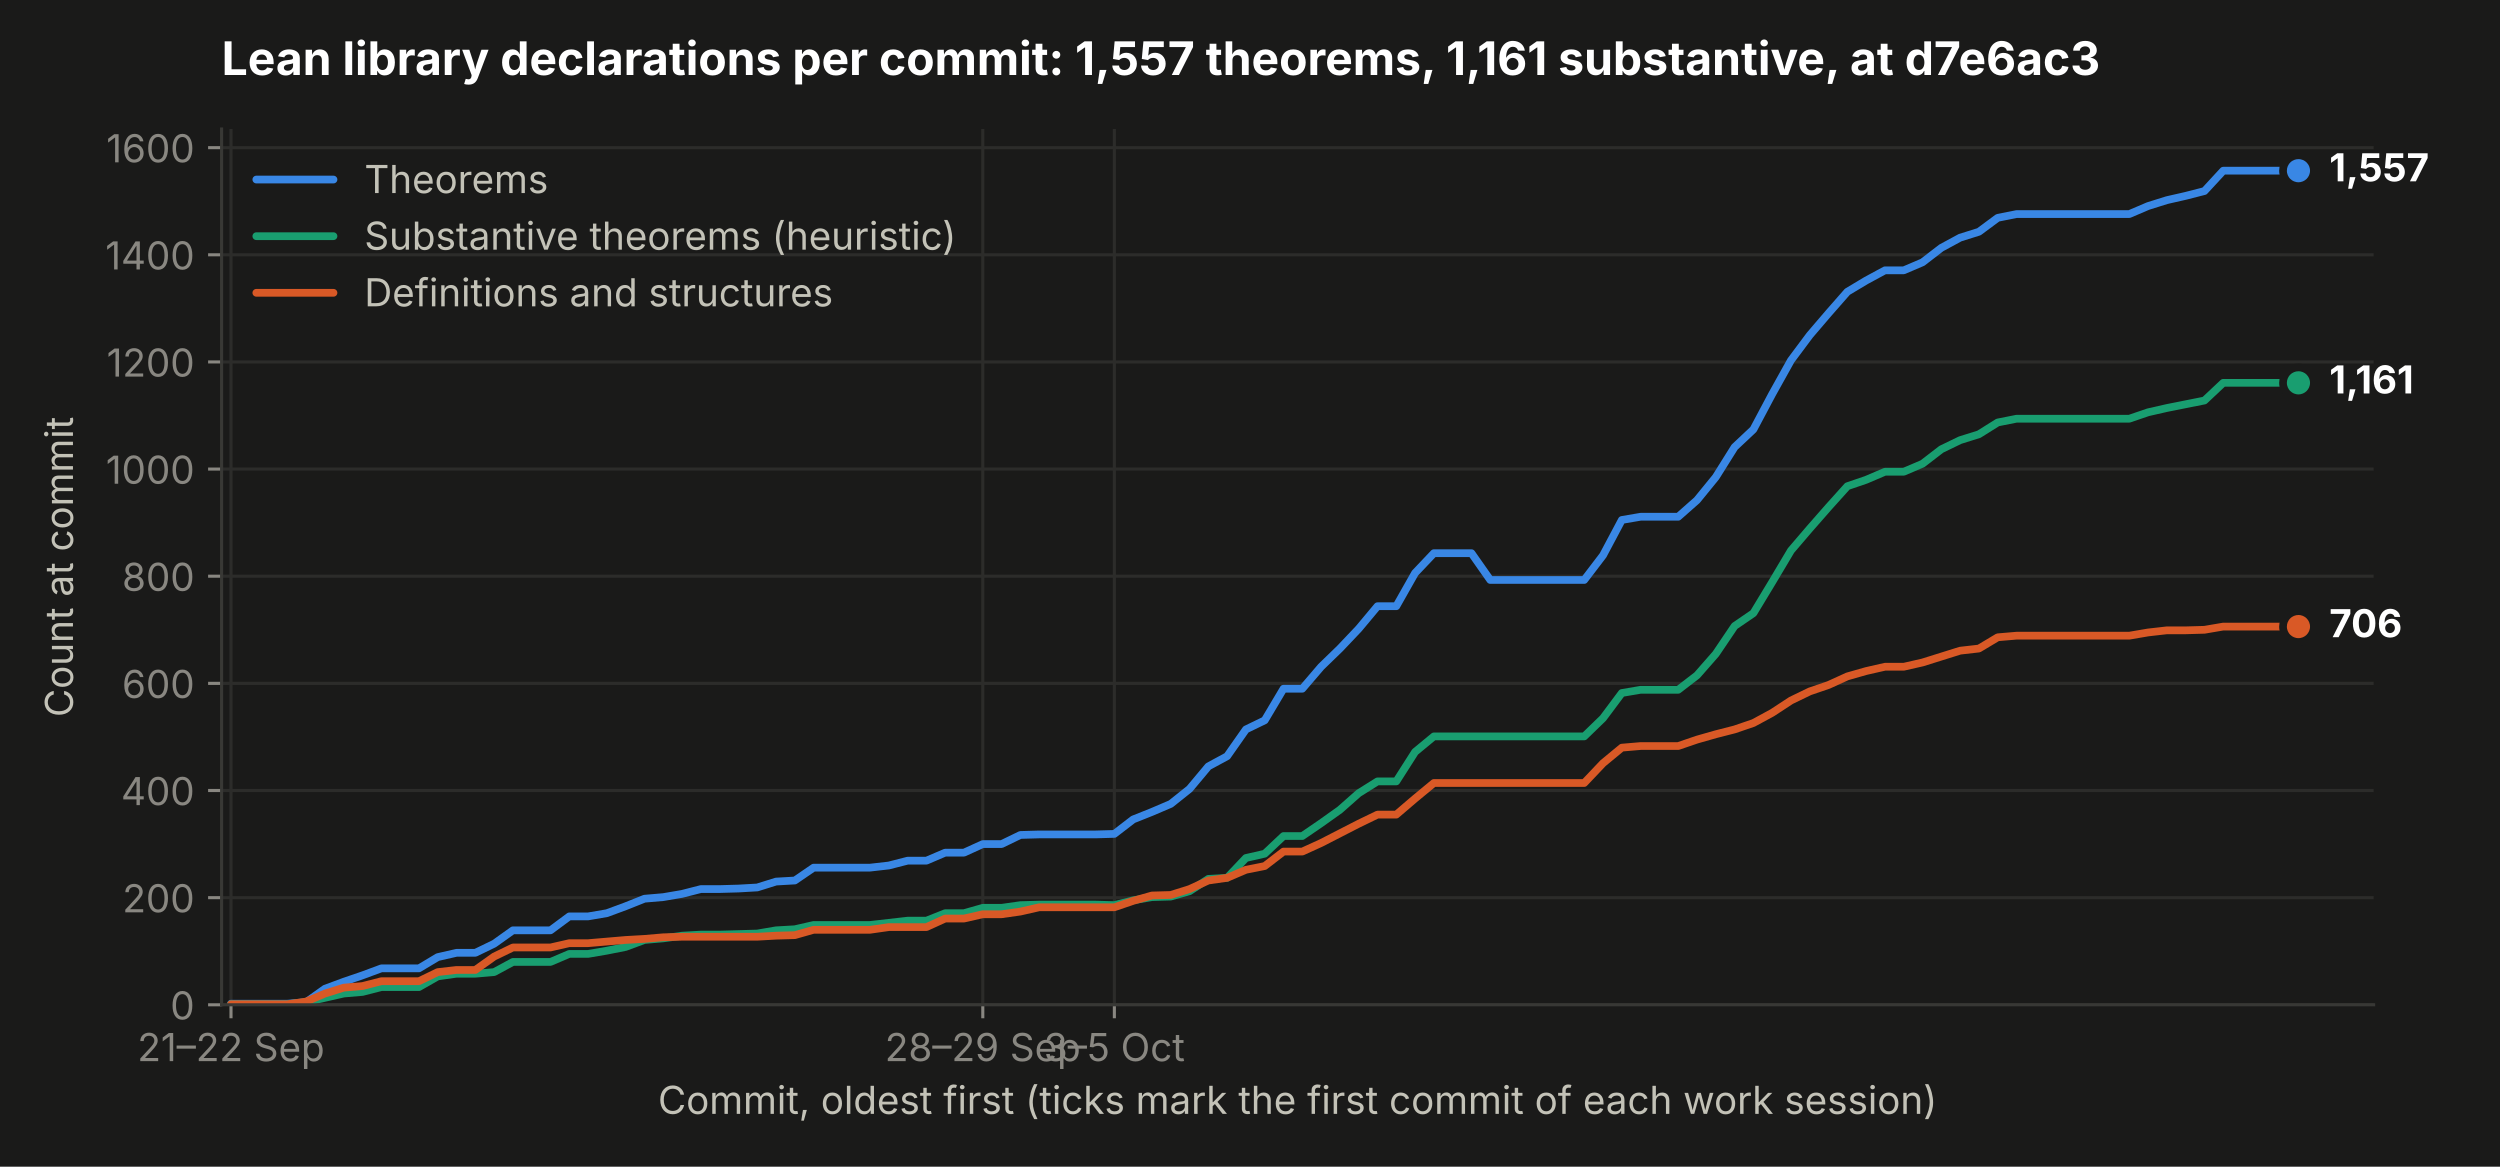
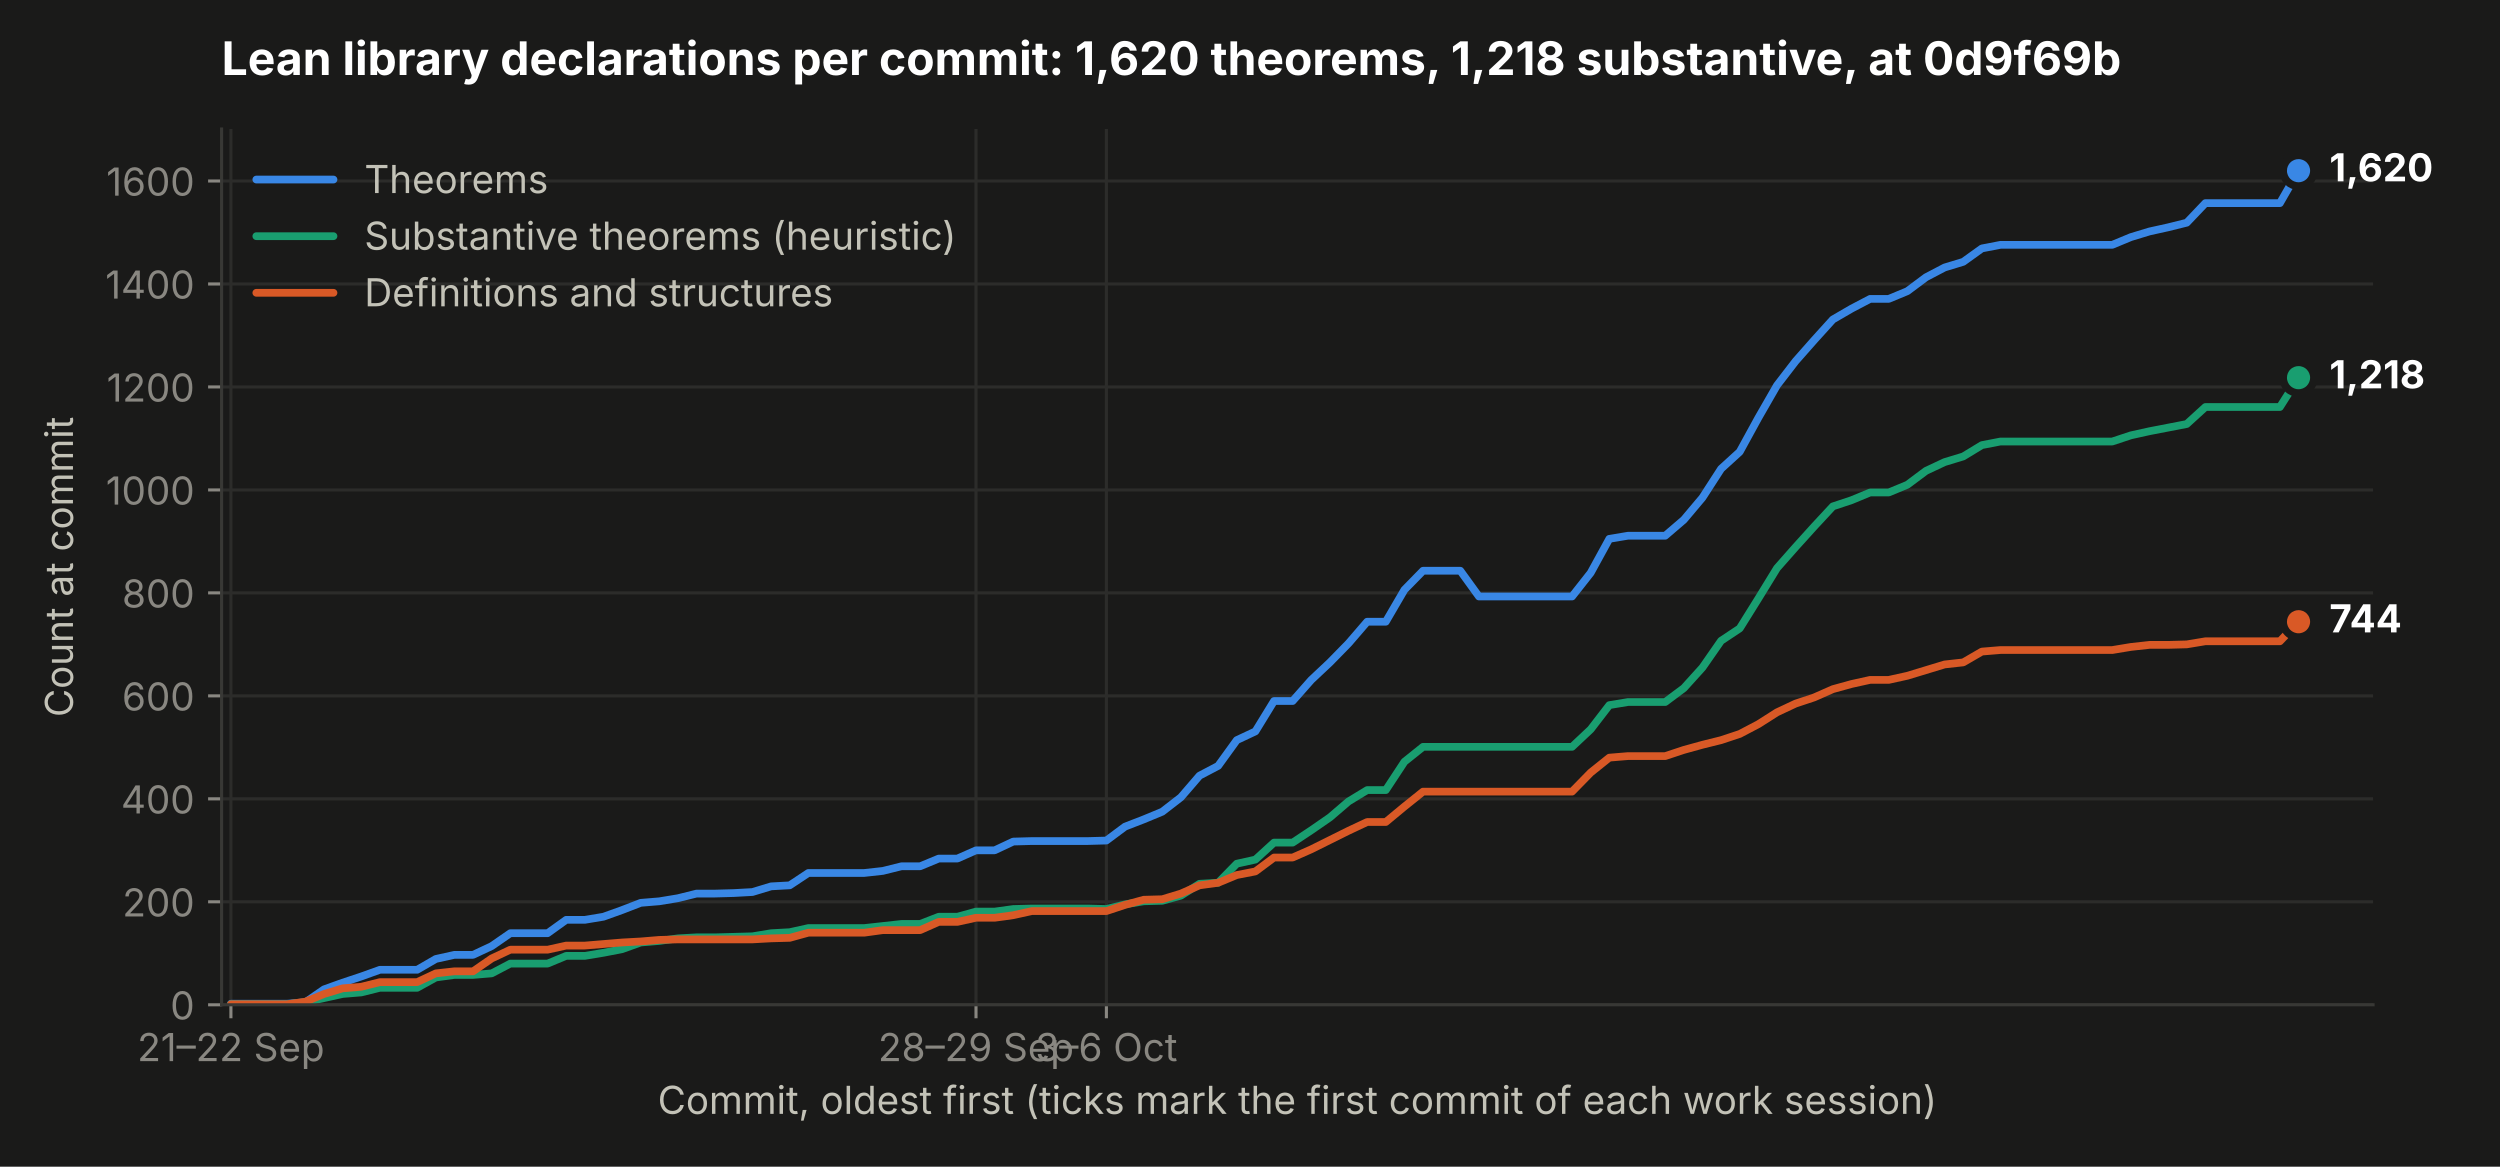
<svg xmlns="http://www.w3.org/2000/svg" xmlns:xlink="http://www.w3.org/1999/xlink" width="648pt" height="302.4pt" viewBox="0 0 648 302.4" version="1.1">
  <defs>
    <style type="text/css">*{stroke-linejoin: round; stroke-linecap: butt}</style>
  </defs>
  <g id="figure_1">
    <g id="patch_1">
      <path d="M 0 302.4 L 648 302.4 L 648 0 L 0 0 z " style="fill: #1a1a19" />
    </g>
    <g id="axes_1">
      <g id="patch_2">
-         <path d="M 57.44 260.44 L 615.244 260.44 L 615.244 33.44 L 57.44 33.44 z " style="fill: #1a1a19" />
+         <path d="M 57.44 260.44 L 615.092 260.44 L 615.092 33.44 L 57.44 33.44 z " style="fill: #1a1a19" />
      </g>
      <g id="matplotlib.axis_1">
        <g id="xtick_1">
          <g id="line2d_1">
-             <path d="M 59.876 260.44 L 59.876 33.44 " clip-path="url(#p59ea59075d)" style="fill: none; stroke: #2c2c2a; stroke-width: 0.8; stroke-linecap: square" />
+             <path d="M 59.854 260.44 L 59.854 33.44 " clip-path="url(#p42e9db47da)" style="fill: none; stroke: #2c2c2a; stroke-width: 0.8; stroke-linecap: square" />
          </g>
          <g id="line2d_2">
            <defs>
              <path id="m02e6627c96" d="M 0 0 L 0 3.5 " style="stroke: #898781; stroke-width: 0.8" />
            </defs>
            <g>
-               <use xlink:href="#m02e6627c96" x="59.876" y="260.44" style="fill: #898781; stroke: #898781; stroke-width: 0.8" />
+               <use xlink:href="#m02e6627c96" x="59.854" y="260.44" style="fill: #898781; stroke: #898781; stroke-width: 0.8" />
            </g>
          </g>
          <g id="text_1">
-             <text style="font-size: 10px; font-family: 'Inter', 'Helvetica Neue', 'Arial', 'DejaVu Sans', sans-serif; text-anchor: middle; fill: #898781" x="59.876" y="275.038" transform="rotate(-0 59.87583 275.0384)">21–22 Sep</text>
+             <text style="font-size: 10px; font-family: 'Inter', 'Helvetica Neue', 'Arial', 'DejaVu Sans', sans-serif; text-anchor: middle; fill: #898781" x="59.854" y="275.038" transform="rotate(-0 59.85408 275.0384)">21–22 Sep</text>
          </g>
        </g>
        <g id="xtick_2">
          <g id="line2d_3">
-             <path d="M 254.742 260.44 L 254.742 33.44 " clip-path="url(#p59ea59075d)" style="fill: none; stroke: #2c2c2a; stroke-width: 0.8; stroke-linecap: square" />
+             <path d="M 252.98 260.44 L 252.98 33.44 " clip-path="url(#p42e9db47da)" style="fill: none; stroke: #2c2c2a; stroke-width: 0.8; stroke-linecap: square" />
          </g>
          <g id="line2d_4">
            <g>
-               <use xlink:href="#m02e6627c96" x="254.742" y="260.44" style="fill: #898781; stroke: #898781; stroke-width: 0.8" />
+               <use xlink:href="#m02e6627c96" x="252.98" y="260.44" style="fill: #898781; stroke: #898781; stroke-width: 0.8" />
            </g>
          </g>
          <g id="text_2">
-             <text style="font-size: 10px; font-family: 'Inter', 'Helvetica Neue', 'Arial', 'DejaVu Sans', sans-serif; text-anchor: middle; fill: #898781" x="254.742" y="275.038" transform="rotate(-0 254.7419 275.0384)">28–29 Sep</text>
+             <text style="font-size: 10px; font-family: 'Inter', 'Helvetica Neue', 'Arial', 'DejaVu Sans', sans-serif; text-anchor: middle; fill: #898781" x="252.98" y="275.038" transform="rotate(-0 252.9804 275.0384)">28–29 Sep</text>
          </g>
        </g>
        <g id="xtick_3">
          <g id="line2d_5">
-             <path d="M 288.843 260.44 L 288.843 33.44 " clip-path="url(#p59ea59075d)" style="fill: none; stroke: #2c2c2a; stroke-width: 0.8; stroke-linecap: square" />
+             <path d="M 286.777 260.44 L 286.777 33.44 " clip-path="url(#p42e9db47da)" style="fill: none; stroke: #2c2c2a; stroke-width: 0.8; stroke-linecap: square" />
          </g>
          <g id="line2d_6">
            <g>
-               <use xlink:href="#m02e6627c96" x="288.843" y="260.44" style="fill: #898781; stroke: #898781; stroke-width: 0.8" />
+               <use xlink:href="#m02e6627c96" x="286.777" y="260.44" style="fill: #898781; stroke: #898781; stroke-width: 0.8" />
            </g>
          </g>
          <g id="text_3">
-             <text style="font-size: 10px; font-family: 'Inter', 'Helvetica Neue', 'Arial', 'DejaVu Sans', sans-serif; text-anchor: middle; fill: #898781" x="288.843" y="275.038" transform="rotate(-0 288.8435 275.0384)">3–5 Oct</text>
+             <text style="font-size: 10px; font-family: 'Inter', 'Helvetica Neue', 'Arial', 'DejaVu Sans', sans-serif; text-anchor: middle; fill: #898781" x="286.777" y="275.038" transform="rotate(-0 286.7775 275.0384)">3–6 Oct</text>
          </g>
        </g>
        <g id="text_4">
-           <text style="font-size: 10px; font-family: 'Inter', 'Helvetica Neue', 'Arial', 'DejaVu Sans', sans-serif; text-anchor: middle; fill: #c3c2b7" x="336.342" y="288.717" transform="rotate(-0 336.3421 288.7166)">Commit, oldest first (ticks mark the first commit of each work session)</text>
+           <text style="font-size: 10px; font-family: 'Inter', 'Helvetica Neue', 'Arial', 'DejaVu Sans', sans-serif; text-anchor: middle; fill: #c3c2b7" x="336.266" y="288.717" transform="rotate(-0 336.2661 288.7166)">Commit, oldest first (ticks mark the first commit of each work session)</text>
        </g>
      </g>
      <g id="matplotlib.axis_2">
        <g id="ytick_1">
          <g id="line2d_7">
-             <path d="M 57.44 260.44 L 615.244 260.44 " clip-path="url(#p59ea59075d)" style="fill: none; stroke: #2c2c2a; stroke-width: 0.8; stroke-linecap: square" />
+             <path d="M 57.44 260.44 L 615.092 260.44 " clip-path="url(#p42e9db47da)" style="fill: none; stroke: #2c2c2a; stroke-width: 0.8; stroke-linecap: square" />
          </g>
          <g id="line2d_8">
            <defs>
              <path id="mba09e6026b" d="M 0 0 L -3.5 0 " style="stroke: #898781; stroke-width: 0.8" />
            </defs>
            <g>
              <use xlink:href="#mba09e6026b" x="57.44" y="260.44" style="fill: #898781; stroke: #898781; stroke-width: 0.8" />
            </g>
          </g>
          <g id="text_5">
            <text style="font-size: 10px; font-family: 'Inter', 'Helvetica Neue', 'Arial', 'DejaVu Sans', sans-serif; text-anchor: end; fill: #898781" x="50.44" y="264.239" transform="rotate(-0 50.44 264.2392)">0</text>
          </g>
        </g>
        <g id="ytick_2">
          <g id="line2d_9">
-             <path d="M 57.44 232.669 L 615.244 232.669 " clip-path="url(#p59ea59075d)" style="fill: none; stroke: #2c2c2a; stroke-width: 0.8; stroke-linecap: square" />
+             <path d="M 57.44 233.749 L 615.092 233.749 " clip-path="url(#p42e9db47da)" style="fill: none; stroke: #2c2c2a; stroke-width: 0.8; stroke-linecap: square" />
          </g>
          <g id="line2d_10">
            <g>
-               <use xlink:href="#mba09e6026b" x="57.44" y="232.669" style="fill: #898781; stroke: #898781; stroke-width: 0.8" />
+               <use xlink:href="#mba09e6026b" x="57.44" y="233.749" style="fill: #898781; stroke: #898781; stroke-width: 0.8" />
            </g>
          </g>
          <g id="text_6">
-             <text style="font-size: 10px; font-family: 'Inter', 'Helvetica Neue', 'Arial', 'DejaVu Sans', sans-serif; text-anchor: end; fill: #898781" x="50.44" y="236.468" transform="rotate(-0 50.44 236.4682)">200</text>
+             <text style="font-size: 10px; font-family: 'Inter', 'Helvetica Neue', 'Arial', 'DejaVu Sans', sans-serif; text-anchor: end; fill: #898781" x="50.44" y="237.548" transform="rotate(-0 50.44 237.5483)">200</text>
          </g>
        </g>
        <g id="ytick_3">
          <g id="line2d_11">
-             <path d="M 57.44 204.898 L 615.244 204.898 " clip-path="url(#p59ea59075d)" style="fill: none; stroke: #2c2c2a; stroke-width: 0.8; stroke-linecap: square" />
+             <path d="M 57.44 207.058 L 615.092 207.058 " clip-path="url(#p42e9db47da)" style="fill: none; stroke: #2c2c2a; stroke-width: 0.8; stroke-linecap: square" />
          </g>
          <g id="line2d_12">
            <g>
-               <use xlink:href="#mba09e6026b" x="57.44" y="204.898" style="fill: #898781; stroke: #898781; stroke-width: 0.8" />
+               <use xlink:href="#mba09e6026b" x="57.44" y="207.058" style="fill: #898781; stroke: #898781; stroke-width: 0.8" />
            </g>
          </g>
          <g id="text_7">
-             <text style="font-size: 10px; font-family: 'Inter', 'Helvetica Neue', 'Arial', 'DejaVu Sans', sans-serif; text-anchor: end; fill: #898781" x="50.44" y="208.697" transform="rotate(-0 50.44 208.6973)">400</text>
+             <text style="font-size: 10px; font-family: 'Inter', 'Helvetica Neue', 'Arial', 'DejaVu Sans', sans-serif; text-anchor: end; fill: #898781" x="50.44" y="210.857" transform="rotate(-0 50.44 210.8573)">400</text>
          </g>
        </g>
        <g id="ytick_4">
          <g id="line2d_13">
-             <path d="M 57.44 177.127 L 615.244 177.127 " clip-path="url(#p59ea59075d)" style="fill: none; stroke: #2c2c2a; stroke-width: 0.8; stroke-linecap: square" />
+             <path d="M 57.44 180.367 L 615.092 180.367 " clip-path="url(#p42e9db47da)" style="fill: none; stroke: #2c2c2a; stroke-width: 0.8; stroke-linecap: square" />
          </g>
          <g id="line2d_14">
            <g>
-               <use xlink:href="#mba09e6026b" x="57.44" y="177.127" style="fill: #898781; stroke: #898781; stroke-width: 0.8" />
+               <use xlink:href="#mba09e6026b" x="57.44" y="180.367" style="fill: #898781; stroke: #898781; stroke-width: 0.8" />
            </g>
          </g>
          <g id="text_8">
-             <text style="font-size: 10px; font-family: 'Inter', 'Helvetica Neue', 'Arial', 'DejaVu Sans', sans-serif; text-anchor: end; fill: #898781" x="50.44" y="180.926" transform="rotate(-0 50.44 180.9263)">600</text>
+             <text style="font-size: 10px; font-family: 'Inter', 'Helvetica Neue', 'Arial', 'DejaVu Sans', sans-serif; text-anchor: end; fill: #898781" x="50.44" y="184.166" transform="rotate(-0 50.44 184.1663)">600</text>
          </g>
        </g>
        <g id="ytick_5">
          <g id="line2d_15">
-             <path d="M 57.44 149.356 L 615.244 149.356 " clip-path="url(#p59ea59075d)" style="fill: none; stroke: #2c2c2a; stroke-width: 0.8; stroke-linecap: square" />
+             <path d="M 57.44 153.676 L 615.092 153.676 " clip-path="url(#p42e9db47da)" style="fill: none; stroke: #2c2c2a; stroke-width: 0.8; stroke-linecap: square" />
          </g>
          <g id="line2d_16">
            <g>
-               <use xlink:href="#mba09e6026b" x="57.44" y="149.356" style="fill: #898781; stroke: #898781; stroke-width: 0.8" />
+               <use xlink:href="#mba09e6026b" x="57.44" y="153.676" style="fill: #898781; stroke: #898781; stroke-width: 0.8" />
            </g>
          </g>
          <g id="text_9">
-             <text style="font-size: 10px; font-family: 'Inter', 'Helvetica Neue', 'Arial', 'DejaVu Sans', sans-serif; text-anchor: end; fill: #898781" x="50.44" y="153.155" transform="rotate(-0 50.44 153.1553)">800</text>
+             <text style="font-size: 10px; font-family: 'Inter', 'Helvetica Neue', 'Arial', 'DejaVu Sans', sans-serif; text-anchor: end; fill: #898781" x="50.44" y="157.475" transform="rotate(-0 50.44 157.4754)">800</text>
          </g>
        </g>
        <g id="ytick_6">
          <g id="line2d_17">
-             <path d="M 57.44 121.585 L 615.244 121.585 " clip-path="url(#p59ea59075d)" style="fill: none; stroke: #2c2c2a; stroke-width: 0.8; stroke-linecap: square" />
+             <path d="M 57.44 126.985 L 615.092 126.985 " clip-path="url(#p42e9db47da)" style="fill: none; stroke: #2c2c2a; stroke-width: 0.8; stroke-linecap: square" />
          </g>
          <g id="line2d_18">
            <g>
-               <use xlink:href="#mba09e6026b" x="57.44" y="121.585" style="fill: #898781; stroke: #898781; stroke-width: 0.8" />
+               <use xlink:href="#mba09e6026b" x="57.44" y="126.985" style="fill: #898781; stroke: #898781; stroke-width: 0.8" />
            </g>
          </g>
          <g id="text_10">
-             <text style="font-size: 10px; font-family: 'Inter', 'Helvetica Neue', 'Arial', 'DejaVu Sans', sans-serif; text-anchor: end; fill: #898781" x="50.44" y="125.384" transform="rotate(-0 50.44 125.3843)">1000</text>
+             <text style="font-size: 10px; font-family: 'Inter', 'Helvetica Neue', 'Arial', 'DejaVu Sans', sans-serif; text-anchor: end; fill: #898781" x="50.44" y="130.784" transform="rotate(-0 50.44 130.7844)">1000</text>
          </g>
        </g>
        <g id="ytick_7">
          <g id="line2d_19">
-             <path d="M 57.44 93.814 L 615.244 93.814 " clip-path="url(#p59ea59075d)" style="fill: none; stroke: #2c2c2a; stroke-width: 0.8; stroke-linecap: square" />
+             <path d="M 57.44 100.294 L 615.092 100.294 " clip-path="url(#p42e9db47da)" style="fill: none; stroke: #2c2c2a; stroke-width: 0.8; stroke-linecap: square" />
          </g>
          <g id="line2d_20">
            <g>
-               <use xlink:href="#mba09e6026b" x="57.44" y="93.814" style="fill: #898781; stroke: #898781; stroke-width: 0.8" />
+               <use xlink:href="#mba09e6026b" x="57.44" y="100.294" style="fill: #898781; stroke: #898781; stroke-width: 0.8" />
            </g>
          </g>
          <g id="text_11">
-             <text style="font-size: 10px; font-family: 'Inter', 'Helvetica Neue', 'Arial', 'DejaVu Sans', sans-serif; text-anchor: end; fill: #898781" x="50.44" y="97.613" transform="rotate(-0 50.44 97.61333)">1200</text>
+             <text style="font-size: 10px; font-family: 'Inter', 'Helvetica Neue', 'Arial', 'DejaVu Sans', sans-serif; text-anchor: end; fill: #898781" x="50.44" y="104.093" transform="rotate(-0 50.44 104.0934)">1200</text>
          </g>
        </g>
        <g id="ytick_8">
          <g id="line2d_21">
-             <path d="M 57.44 66.043 L 615.244 66.043 " clip-path="url(#p59ea59075d)" style="fill: none; stroke: #2c2c2a; stroke-width: 0.8; stroke-linecap: square" />
+             <path d="M 57.44 73.603 L 615.092 73.603 " clip-path="url(#p42e9db47da)" style="fill: none; stroke: #2c2c2a; stroke-width: 0.8; stroke-linecap: square" />
          </g>
          <g id="line2d_22">
            <g>
-               <use xlink:href="#mba09e6026b" x="57.44" y="66.043" style="fill: #898781; stroke: #898781; stroke-width: 0.8" />
+               <use xlink:href="#mba09e6026b" x="57.44" y="73.603" style="fill: #898781; stroke: #898781; stroke-width: 0.8" />
            </g>
          </g>
          <g id="text_12">
-             <text style="font-size: 10px; font-family: 'Inter', 'Helvetica Neue', 'Arial', 'DejaVu Sans', sans-serif; text-anchor: end; fill: #898781" x="50.44" y="69.842" transform="rotate(-0 50.44 69.84235)">1400</text>
+             <text style="font-size: 10px; font-family: 'Inter', 'Helvetica Neue', 'Arial', 'DejaVu Sans', sans-serif; text-anchor: end; fill: #898781" x="50.44" y="77.402" transform="rotate(-0 50.44 77.40245)">1400</text>
          </g>
        </g>
        <g id="ytick_9">
          <g id="line2d_23">
-             <path d="M 57.44 38.272 L 615.244 38.272 " clip-path="url(#p59ea59075d)" style="fill: none; stroke: #2c2c2a; stroke-width: 0.8; stroke-linecap: square" />
+             <path d="M 57.44 46.912 L 615.092 46.912 " clip-path="url(#p42e9db47da)" style="fill: none; stroke: #2c2c2a; stroke-width: 0.8; stroke-linecap: square" />
          </g>
          <g id="line2d_24">
            <g>
-               <use xlink:href="#mba09e6026b" x="57.44" y="38.272" style="fill: #898781; stroke: #898781; stroke-width: 0.8" />
+               <use xlink:href="#mba09e6026b" x="57.44" y="46.912" style="fill: #898781; stroke: #898781; stroke-width: 0.8" />
            </g>
          </g>
          <g id="text_13">
-             <text style="font-size: 10px; font-family: 'Inter', 'Helvetica Neue', 'Arial', 'DejaVu Sans', sans-serif; text-anchor: end; fill: #898781" x="50.44" y="42.071" transform="rotate(-0 50.44 42.07137)">1600</text>
+             <text style="font-size: 10px; font-family: 'Inter', 'Helvetica Neue', 'Arial', 'DejaVu Sans', sans-serif; text-anchor: end; fill: #898781" x="50.44" y="50.711" transform="rotate(-0 50.44 50.71148)">1600</text>
          </g>
        </g>
        <g id="text_14">
          <text style="font-size: 10px; font-family: 'Inter', 'Helvetica Neue', 'Arial', 'DejaVu Sans', sans-serif; text-anchor: middle; fill: #c3c2b7" x="18.91" y="146.94" transform="rotate(-90 18.91031 146.94)">Count at commit</text>
        </g>
      </g>
      <g id="line2d_25">
-         <path d="M 59.876 260.162 L 64.747 260.162 L 69.619 260.162 L 74.491 260.162 L 79.362 259.746 L 84.234 256.274 L 89.106 254.469 L 93.977 252.803 L 98.849 250.998 L 103.721 250.998 L 108.592 250.998 L 113.464 248.082 L 118.336 246.971 L 123.207 246.971 L 128.079 244.611 L 132.951 241.139 L 137.822 241.139 L 142.694 241.139 L 147.566 237.529 L 152.437 237.529 L 157.309 236.696 L 162.181 234.891 L 167.052 232.947 L 171.924 232.53 L 176.795 231.697 L 181.667 230.447 L 186.539 230.447 L 191.41 230.308 L 196.282 230.031 L 201.154 228.503 L 206.025 228.226 L 210.897 224.893 L 215.769 224.893 L 220.64 224.893 L 225.512 224.893 L 230.384 224.338 L 235.255 223.088 L 240.127 223.088 L 244.999 221.005 L 249.87 221.005 L 254.742 218.784 L 259.614 218.784 L 264.485 216.423 L 269.357 216.284 L 274.228 216.284 L 279.1 216.284 L 283.972 216.284 L 288.843 216.145 L 293.715 212.396 L 298.587 210.452 L 303.458 208.369 L 308.33 204.481 L 313.202 198.65 L 318.073 196.011 L 322.945 189.069 L 327.817 186.708 L 332.688 178.516 L 337.56 178.516 L 342.432 172.823 L 347.303 168.101 L 352.175 162.964 L 357.047 157.132 L 361.918 157.132 L 366.79 148.523 L 371.662 143.385 L 376.533 143.385 L 381.405 143.385 L 386.276 150.328 L 391.148 150.328 L 396.02 150.328 L 400.891 150.328 L 405.763 150.328 L 410.635 150.328 L 415.506 143.941 L 420.378 134.776 L 425.25 133.943 L 430.121 133.943 L 434.993 133.943 L 439.865 129.639 L 444.736 123.668 L 449.608 115.892 L 454.48 111.31 L 459.351 102.145 L 464.223 93.398 L 469.095 86.871 L 473.966 81.178 L 478.838 75.624 L 483.71 72.708 L 488.581 70.07 L 493.453 70.07 L 498.324 67.987 L 503.196 64.238 L 508.068 61.6 L 512.939 60.072 L 517.811 56.462 L 522.683 55.49 L 527.554 55.49 L 532.426 55.49 L 537.298 55.49 L 542.169 55.49 L 547.041 55.49 L 551.913 55.49 L 556.784 53.407 L 561.656 51.88 L 566.528 50.769 L 571.399 49.519 L 576.271 44.243 L 581.143 44.243 L 586.014 44.243 L 590.886 44.243 L 595.757 44.243 " clip-path="url(#p59ea59075d)" style="fill: none; stroke: #3987e5; stroke-width: 2; stroke-linecap: round" />
+         <path d="M 59.854 260.173 L 64.682 260.173 L 69.51 260.173 L 74.339 260.173 L 79.167 259.773 L 83.995 256.436 L 88.823 254.701 L 93.651 253.1 L 98.479 251.365 L 103.307 251.365 L 108.136 251.365 L 112.964 248.563 L 117.792 247.495 L 122.62 247.495 L 127.448 245.226 L 132.276 241.89 L 137.105 241.89 L 141.933 241.89 L 146.761 238.42 L 151.589 238.42 L 156.417 237.619 L 161.245 235.884 L 166.074 234.016 L 170.902 233.616 L 175.73 232.815 L 180.558 231.614 L 185.386 231.614 L 190.214 231.48 L 195.042 231.213 L 199.871 229.745 L 204.699 229.478 L 209.527 226.276 L 214.355 226.276 L 219.183 226.276 L 224.011 226.276 L 228.84 225.742 L 233.668 224.541 L 238.496 224.541 L 243.324 222.539 L 248.152 222.539 L 252.98 220.404 L 257.809 220.404 L 262.637 218.135 L 267.465 218.001 L 272.293 218.001 L 277.121 218.001 L 281.949 218.001 L 286.777 217.868 L 291.606 214.265 L 296.434 212.396 L 301.262 210.394 L 306.09 206.658 L 310.918 201.053 L 315.746 198.517 L 320.575 191.844 L 325.403 189.575 L 330.231 181.702 L 335.059 181.702 L 339.887 176.23 L 344.715 171.693 L 349.544 166.755 L 354.372 161.15 L 359.2 161.15 L 364.028 152.875 L 368.856 147.938 L 373.684 147.938 L 378.512 147.938 L 383.341 154.61 L 388.169 154.61 L 392.997 154.61 L 397.825 154.61 L 402.653 154.61 L 407.481 154.61 L 412.31 148.471 L 417.138 139.663 L 421.966 138.863 L 426.794 138.863 L 431.622 138.863 L 436.45 134.726 L 441.279 128.987 L 446.107 121.514 L 450.935 117.11 L 455.763 108.301 L 460.591 99.894 L 465.419 93.621 L 470.247 88.15 L 475.076 82.812 L 479.904 80.009 L 484.732 77.473 L 489.56 77.473 L 494.388 75.472 L 499.216 71.868 L 504.045 69.333 L 508.873 67.865 L 513.701 64.395 L 518.529 63.461 L 523.357 63.461 L 528.185 63.461 L 533.014 63.461 L 537.842 63.461 L 542.67 63.461 L 547.498 63.461 L 552.326 61.459 L 557.154 59.991 L 561.982 58.923 L 566.811 57.722 L 571.639 52.651 L 576.467 52.651 L 581.295 52.651 L 586.123 52.651 L 590.951 52.651 L 595.78 44.243 " clip-path="url(#p42e9db47da)" style="fill: none; stroke: #3987e5; stroke-width: 2; stroke-linecap: round" />
      </g>
      <g id="line2d_26">
        <defs>
          <path id="mac1dc9c99d" d="M 0 4 C 1.061 4 2.078 3.579 2.828 2.828 C 3.579 2.078 4 1.061 4 0 C 4 -1.061 3.579 -2.078 2.828 -2.828 C 2.078 -3.579 1.061 -4 0 -4 C -1.061 -4 -2.078 -3.579 -2.828 -2.828 C -3.579 -2.078 -4 -1.061 -4 0 C -4 1.061 -3.579 2.078 -2.828 2.828 C -2.078 3.579 -1.061 4 0 4 z " style="stroke: #1a1a19; stroke-width: 2" />
        </defs>
-         <g clip-path="url(#p59ea59075d)">
-           <use xlink:href="#mac1dc9c99d" x="595.757" y="44.243" style="fill: #3987e5; stroke: #1a1a19; stroke-width: 2" />
+         <g clip-path="url(#p42e9db47da)">
+           <use xlink:href="#mac1dc9c99d" x="595.78" y="44.243" style="fill: #3987e5; stroke: #1a1a19; stroke-width: 2" />
        </g>
      </g>
      <g id="line2d_27">
-         <path d="M 59.876 260.301 L 64.747 260.301 L 69.619 260.301 L 74.491 260.301 L 79.362 259.746 L 84.234 258.635 L 89.106 257.524 L 93.977 257.107 L 98.849 255.858 L 103.721 255.858 L 108.592 255.858 L 113.464 253.081 L 118.336 252.386 L 123.207 252.386 L 128.079 251.97 L 132.951 249.332 L 137.822 249.332 L 142.694 249.332 L 147.566 247.249 L 152.437 247.249 L 157.309 246.416 L 162.181 245.444 L 167.052 243.639 L 171.924 243.222 L 176.795 242.528 L 181.667 242.25 L 186.539 242.25 L 191.41 242.111 L 196.282 241.972 L 201.154 241.139 L 206.025 240.861 L 210.897 239.751 L 215.769 239.751 L 220.64 239.751 L 225.512 239.751 L 230.384 239.195 L 235.255 238.64 L 240.127 238.64 L 244.999 236.696 L 249.87 236.696 L 254.742 235.307 L 259.614 235.307 L 264.485 234.613 L 269.357 234.474 L 274.228 234.474 L 279.1 234.474 L 283.972 234.474 L 288.843 234.613 L 293.715 233.363 L 298.587 232.53 L 303.458 232.391 L 308.33 231.003 L 313.202 227.809 L 318.073 227.531 L 322.945 222.394 L 327.817 221.283 L 332.688 216.701 L 337.56 216.701 L 342.432 213.368 L 347.303 209.897 L 352.175 205.592 L 357.047 202.538 L 361.918 202.538 L 366.79 194.9 L 371.662 190.874 L 376.533 190.874 L 381.405 190.874 L 386.276 190.874 L 391.148 190.874 L 396.02 190.874 L 400.891 190.874 L 405.763 190.874 L 410.635 190.874 L 415.506 186.153 L 420.378 179.626 L 425.25 178.793 L 430.121 178.793 L 434.993 178.793 L 439.865 175.044 L 444.736 169.49 L 449.608 162.27 L 454.48 158.937 L 459.351 150.883 L 464.223 142.691 L 469.095 136.998 L 473.966 131.444 L 478.838 126.028 L 483.71 124.362 L 488.581 122.279 L 493.453 122.279 L 498.324 120.197 L 503.196 116.447 L 508.068 114.087 L 512.939 112.56 L 517.811 109.505 L 522.683 108.533 L 527.554 108.533 L 532.426 108.533 L 537.298 108.533 L 542.169 108.533 L 547.041 108.533 L 551.913 108.533 L 556.784 106.866 L 561.656 105.756 L 566.528 104.784 L 571.399 103.812 L 576.271 99.229 L 581.143 99.229 L 586.014 99.229 L 590.886 99.229 L 595.757 99.229 " clip-path="url(#p59ea59075d)" style="fill: none; stroke: #199e70; stroke-width: 2; stroke-linecap: round" />
+         <path d="M 59.854 260.307 L 64.682 260.307 L 69.51 260.307 L 74.339 260.307 L 79.167 259.773 L 83.995 258.705 L 88.823 257.637 L 93.651 257.237 L 98.479 256.036 L 103.307 256.036 L 108.136 256.036 L 112.964 253.367 L 117.792 252.7 L 122.62 252.7 L 127.448 252.299 L 132.276 249.764 L 137.105 249.764 L 141.933 249.764 L 146.761 247.762 L 151.589 247.762 L 156.417 246.961 L 161.245 246.027 L 166.074 244.292 L 170.902 243.892 L 175.73 243.224 L 180.558 242.957 L 185.386 242.957 L 190.214 242.824 L 195.042 242.691 L 199.871 241.89 L 204.699 241.623 L 209.527 240.555 L 214.355 240.555 L 219.183 240.555 L 224.011 240.555 L 228.84 240.021 L 233.668 239.488 L 238.496 239.488 L 243.324 237.619 L 248.152 237.619 L 252.98 236.285 L 257.809 236.285 L 262.637 235.617 L 267.465 235.484 L 272.293 235.484 L 277.121 235.484 L 281.949 235.484 L 286.777 235.617 L 291.606 234.416 L 296.434 233.616 L 301.262 233.482 L 306.09 232.148 L 310.918 229.078 L 315.746 228.811 L 320.575 223.873 L 325.403 222.806 L 330.231 218.402 L 335.059 218.402 L 339.887 215.199 L 344.715 211.862 L 349.544 207.725 L 354.372 204.789 L 359.2 204.789 L 364.028 197.449 L 368.856 193.579 L 373.684 193.579 L 378.512 193.579 L 383.341 193.579 L 388.169 193.579 L 392.997 193.579 L 397.825 193.579 L 402.653 193.579 L 407.481 193.579 L 412.31 189.042 L 417.138 182.769 L 421.966 181.969 L 426.794 181.969 L 431.622 181.969 L 436.45 178.365 L 441.279 173.027 L 446.107 166.087 L 450.935 162.885 L 455.763 155.144 L 460.591 147.27 L 465.419 141.799 L 470.247 136.46 L 475.076 131.256 L 479.904 129.654 L 484.732 127.652 L 489.56 127.652 L 494.388 125.651 L 499.216 122.047 L 504.045 119.779 L 508.873 118.311 L 513.701 115.375 L 518.529 114.44 L 523.357 114.44 L 528.185 114.44 L 533.014 114.44 L 537.842 114.44 L 542.67 114.44 L 547.498 114.44 L 552.326 112.839 L 557.154 111.771 L 561.982 110.837 L 566.811 109.903 L 571.639 105.499 L 576.467 105.499 L 581.295 105.499 L 586.123 105.499 L 590.951 105.499 L 595.78 97.892 " clip-path="url(#p42e9db47da)" style="fill: none; stroke: #199e70; stroke-width: 2; stroke-linecap: round" />
      </g>
      <g id="line2d_28">
        <defs>
          <path id="m722327b75b" d="M 0 4 C 1.061 4 2.078 3.579 2.828 2.828 C 3.579 2.078 4 1.061 4 0 C 4 -1.061 3.579 -2.078 2.828 -2.828 C 2.078 -3.579 1.061 -4 0 -4 C -1.061 -4 -2.078 -3.579 -2.828 -2.828 C -3.579 -2.078 -4 -1.061 -4 0 C -4 1.061 -3.579 2.078 -2.828 2.828 C -2.078 3.579 -1.061 4 0 4 z " style="stroke: #1a1a19; stroke-width: 2" />
        </defs>
-         <g clip-path="url(#p59ea59075d)">
-           <use xlink:href="#m722327b75b" x="595.757" y="99.229" style="fill: #199e70; stroke: #1a1a19; stroke-width: 2" />
+         <g clip-path="url(#p42e9db47da)">
+           <use xlink:href="#m722327b75b" x="595.78" y="97.892" style="fill: #199e70; stroke: #1a1a19; stroke-width: 2" />
        </g>
      </g>
      <g id="line2d_29">
-         <path d="M 59.876 260.301 L 64.747 260.301 L 69.619 260.301 L 74.491 260.301 L 79.362 259.607 L 84.234 257.524 L 89.106 255.997 L 93.977 255.58 L 98.849 254.33 L 103.721 254.33 L 108.592 254.33 L 113.464 251.97 L 118.336 251.414 L 123.207 251.414 L 128.079 247.943 L 132.951 245.583 L 137.822 245.583 L 142.694 245.583 L 147.566 244.472 L 152.437 244.472 L 157.309 244.055 L 162.181 243.639 L 167.052 243.361 L 171.924 242.944 L 176.795 242.805 L 181.667 242.805 L 186.539 242.805 L 191.41 242.805 L 196.282 242.805 L 201.154 242.528 L 206.025 242.389 L 210.897 241 L 215.769 241 L 220.64 241 L 225.512 241 L 230.384 240.306 L 235.255 240.306 L 240.127 240.306 L 244.999 238.084 L 249.87 238.084 L 254.742 236.974 L 259.614 236.974 L 264.485 236.279 L 269.357 235.168 L 274.228 235.168 L 279.1 235.168 L 283.972 235.168 L 288.843 235.168 L 293.715 233.502 L 298.587 232.114 L 303.458 231.975 L 308.33 230.447 L 313.202 228.226 L 318.073 227.531 L 322.945 225.449 L 327.817 224.477 L 332.688 220.727 L 337.56 220.727 L 342.432 218.506 L 347.303 216.006 L 352.175 213.507 L 357.047 211.147 L 361.918 211.147 L 366.79 206.981 L 371.662 202.954 L 376.533 202.954 L 381.405 202.954 L 386.276 202.954 L 391.148 202.954 L 396.02 202.954 L 400.891 202.954 L 405.763 202.954 L 410.635 202.954 L 415.506 197.816 L 420.378 193.79 L 425.25 193.373 L 430.121 193.373 L 434.993 193.373 L 439.865 191.707 L 444.736 190.318 L 449.608 189.069 L 454.48 187.402 L 459.351 184.764 L 464.223 181.57 L 469.095 179.21 L 473.966 177.544 L 478.838 175.322 L 483.71 173.933 L 488.581 172.823 L 493.453 172.823 L 498.324 171.712 L 503.196 170.184 L 508.068 168.657 L 512.939 168.101 L 517.811 165.186 L 522.683 164.769 L 527.554 164.769 L 532.426 164.769 L 537.298 164.769 L 542.169 164.769 L 547.041 164.769 L 551.913 164.769 L 556.784 163.936 L 561.656 163.38 L 566.528 163.38 L 571.399 163.242 L 576.271 162.408 L 581.143 162.408 L 586.014 162.408 L 590.886 162.408 L 595.757 162.408 " clip-path="url(#p59ea59075d)" style="fill: none; stroke: #d95926; stroke-width: 2; stroke-linecap: round" />
+         <path d="M 59.854 260.307 L 64.682 260.307 L 69.51 260.307 L 74.339 260.307 L 79.167 259.639 L 83.995 257.637 L 88.823 256.169 L 93.651 255.769 L 98.479 254.568 L 103.307 254.568 L 108.136 254.568 L 112.964 252.299 L 117.792 251.765 L 122.62 251.765 L 127.448 248.429 L 132.276 246.16 L 137.105 246.16 L 141.933 246.16 L 146.761 245.093 L 151.589 245.093 L 156.417 244.692 L 161.245 244.292 L 166.074 244.025 L 170.902 243.625 L 175.73 243.491 L 180.558 243.491 L 185.386 243.491 L 190.214 243.491 L 195.042 243.491 L 199.871 243.224 L 204.699 243.091 L 209.527 241.756 L 214.355 241.756 L 219.183 241.756 L 224.011 241.756 L 228.84 241.089 L 233.668 241.089 L 238.496 241.089 L 243.324 238.954 L 248.152 238.954 L 252.98 237.886 L 257.809 237.886 L 262.637 237.219 L 267.465 236.151 L 272.293 236.151 L 277.121 236.151 L 281.949 236.151 L 286.777 236.151 L 291.606 234.55 L 296.434 233.215 L 301.262 233.082 L 306.09 231.614 L 310.918 229.478 L 315.746 228.811 L 320.575 226.809 L 325.403 225.875 L 330.231 222.272 L 335.059 222.272 L 339.887 220.137 L 344.715 217.734 L 349.544 215.332 L 354.372 213.064 L 359.2 213.064 L 364.028 209.06 L 368.856 205.19 L 373.684 205.19 L 378.512 205.19 L 383.341 205.19 L 388.169 205.19 L 392.997 205.19 L 397.825 205.19 L 402.653 205.19 L 407.481 205.19 L 412.31 200.252 L 417.138 196.382 L 421.966 195.981 L 426.794 195.981 L 431.622 195.981 L 436.45 194.38 L 441.279 193.045 L 446.107 191.844 L 450.935 190.243 L 455.763 187.707 L 460.591 184.638 L 465.419 182.369 L 470.247 180.767 L 475.076 178.632 L 479.904 177.298 L 484.732 176.23 L 489.56 176.23 L 494.388 175.162 L 499.216 173.694 L 504.045 172.226 L 508.873 171.693 L 513.701 168.89 L 518.529 168.49 L 523.357 168.49 L 528.185 168.49 L 533.014 168.49 L 537.842 168.49 L 542.67 168.49 L 547.498 168.49 L 552.326 167.689 L 557.154 167.155 L 561.982 167.155 L 566.811 167.022 L 571.639 166.221 L 576.467 166.221 L 581.295 166.221 L 586.123 166.221 L 590.951 166.221 L 595.78 161.15 " clip-path="url(#p42e9db47da)" style="fill: none; stroke: #d95926; stroke-width: 2; stroke-linecap: round" />
      </g>
      <g id="line2d_30">
        <defs>
          <path id="mbab71778b5" d="M 0 4 C 1.061 4 2.078 3.579 2.828 2.828 C 3.579 2.078 4 1.061 4 0 C 4 -1.061 3.579 -2.078 2.828 -2.828 C 2.078 -3.579 1.061 -4 0 -4 C -1.061 -4 -2.078 -3.579 -2.828 -2.828 C -3.579 -2.078 -4 -1.061 -4 0 C -4 1.061 -3.579 2.078 -2.828 2.828 C -2.078 3.579 -1.061 4 0 4 z " style="stroke: #1a1a19; stroke-width: 2" />
        </defs>
-         <g clip-path="url(#p59ea59075d)">
-           <use xlink:href="#mbab71778b5" x="595.757" y="162.408" style="fill: #d95926; stroke: #1a1a19; stroke-width: 2" />
+         <g clip-path="url(#p42e9db47da)">
+           <use xlink:href="#mbab71778b5" x="595.78" y="161.15" style="fill: #d95926; stroke: #1a1a19; stroke-width: 2" />
        </g>
      </g>
      <g id="patch_3">
        <path d="M 57.44 260.44 L 57.44 33.44 " style="fill: none; stroke: #383835; stroke-width: 0.8; stroke-linejoin: miter; stroke-linecap: square" />
      </g>
      <g id="patch_4">
-         <path d="M 57.44 260.44 L 615.244 260.44 " style="fill: none; stroke: #383835; stroke-width: 0.8; stroke-linejoin: miter; stroke-linecap: square" />
+         <path d="M 57.44 260.44 L 615.092 260.44 " style="fill: none; stroke: #383835; stroke-width: 0.8; stroke-linejoin: miter; stroke-linecap: square" />
      </g>
      <g id="text_15">
-         <text style="font-weight: 700; font-size: 10px; font-family: 'Inter', 'Helvetica Neue', 'Arial', 'DejaVu Sans', sans-serif; text-anchor: start; fill: #ffffff" x="603.757" y="47.002" transform="rotate(-0 603.7575 47.00229)">1,557</text>
+         <text style="font-weight: 700; font-size: 10px; font-family: 'Inter', 'Helvetica Neue', 'Arial', 'DejaVu Sans', sans-serif; text-anchor: start; fill: #ffffff" x="603.78" y="47.003" transform="rotate(-0 603.7796 47.00254)">1,620</text>
      </g>
      <g id="text_16">
-         <text style="font-weight: 700; font-size: 10px; font-family: 'Inter', 'Helvetica Neue', 'Arial', 'DejaVu Sans', sans-serif; text-anchor: start; fill: #ffffff" x="603.757" y="101.989" transform="rotate(-0 603.7575 101.9888)">1,161</text>
+         <text style="font-weight: 700; font-size: 10px; font-family: 'Inter', 'Helvetica Neue', 'Arial', 'DejaVu Sans', sans-serif; text-anchor: start; fill: #ffffff" x="603.78" y="100.651" transform="rotate(-0 603.7796 100.6514)">1,218</text>
      </g>
      <g id="text_17">
-         <text style="font-weight: 700; font-size: 10px; font-family: 'Inter', 'Helvetica Neue', 'Arial', 'DejaVu Sans', sans-serif; text-anchor: start; fill: #ffffff" x="603.757" y="165.168" transform="rotate(-0 603.7575 165.1678)">706</text>
+         <text style="font-weight: 700; font-size: 10px; font-family: 'Inter', 'Helvetica Neue', 'Arial', 'DejaVu Sans', sans-serif; text-anchor: start; fill: #ffffff" x="603.78" y="163.909" transform="rotate(-0 603.7796 163.909)">744</text>
      </g>
      <g id="text_18">
-         <text style="font-weight: 700; font-size: 12px; font-family: 'Inter', 'Helvetica Neue', 'Arial', 'DejaVu Sans', sans-serif; text-anchor: start; fill: #ffffff" x="57.44" y="19.44" transform="rotate(-0 57.44 19.44)">Lean library declarations per commit: 1,557 theorems, 1,161 substantive, at d7e6ac3</text>
+         <text style="font-weight: 700; font-size: 12px; font-family: 'Inter', 'Helvetica Neue', 'Arial', 'DejaVu Sans', sans-serif; text-anchor: start; fill: #ffffff" x="57.44" y="19.44" transform="rotate(-0 57.44 19.44)">Lean library declarations per commit: 1,620 theorems, 1,218 substantive, at 0d9f69b</text>
      </g>
      <g id="legend_1">
        <g id="line2d_31">
          <path d="M 66.44 46.538 L 76.44 46.538 L 86.44 46.538 " style="fill: none; stroke: #3987e5; stroke-width: 2; stroke-linecap: round" />
        </g>
        <g id="text_19">
          <text style="font-size: 10px; font-family: 'Inter', 'Helvetica Neue', 'Arial', 'DejaVu Sans', sans-serif; text-anchor: start; fill: #c3c2b7" x="94.44" y="50.038" transform="rotate(-0 94.44 50.03844)">Theorems</text>
        </g>
        <g id="line2d_32">
          <path d="M 66.44 61.217 L 76.44 61.217 L 86.44 61.217 " style="fill: none; stroke: #199e70; stroke-width: 2; stroke-linecap: round" />
        </g>
        <g id="text_20">
          <text style="font-size: 10px; font-family: 'Inter', 'Helvetica Neue', 'Arial', 'DejaVu Sans', sans-serif; text-anchor: start; fill: #c3c2b7" x="94.44" y="64.717" transform="rotate(-0 94.44 64.71656)">Substantive theorems (heuristic)</text>
        </g>
        <g id="line2d_33">
          <path d="M 66.44 75.895 L 76.44 75.895 L 86.44 75.895 " style="fill: none; stroke: #d95926; stroke-width: 2; stroke-linecap: round" />
        </g>
        <g id="text_21">
          <text style="font-size: 10px; font-family: 'Inter', 'Helvetica Neue', 'Arial', 'DejaVu Sans', sans-serif; text-anchor: start; fill: #c3c2b7" x="94.44" y="79.395" transform="rotate(-0 94.44 79.39469)">Definitions and structures</text>
        </g>
      </g>
    </g>
  </g>
  <defs>
-     <clipPath id="p59ea59075d">
-       <rect x="57.44" y="33.44" width="557.804" height="227" />
+     <clipPath id="p42e9db47da">
+       <rect x="57.44" y="33.44" width="557.652" height="227" />
    </clipPath>
  </defs>
</svg>
